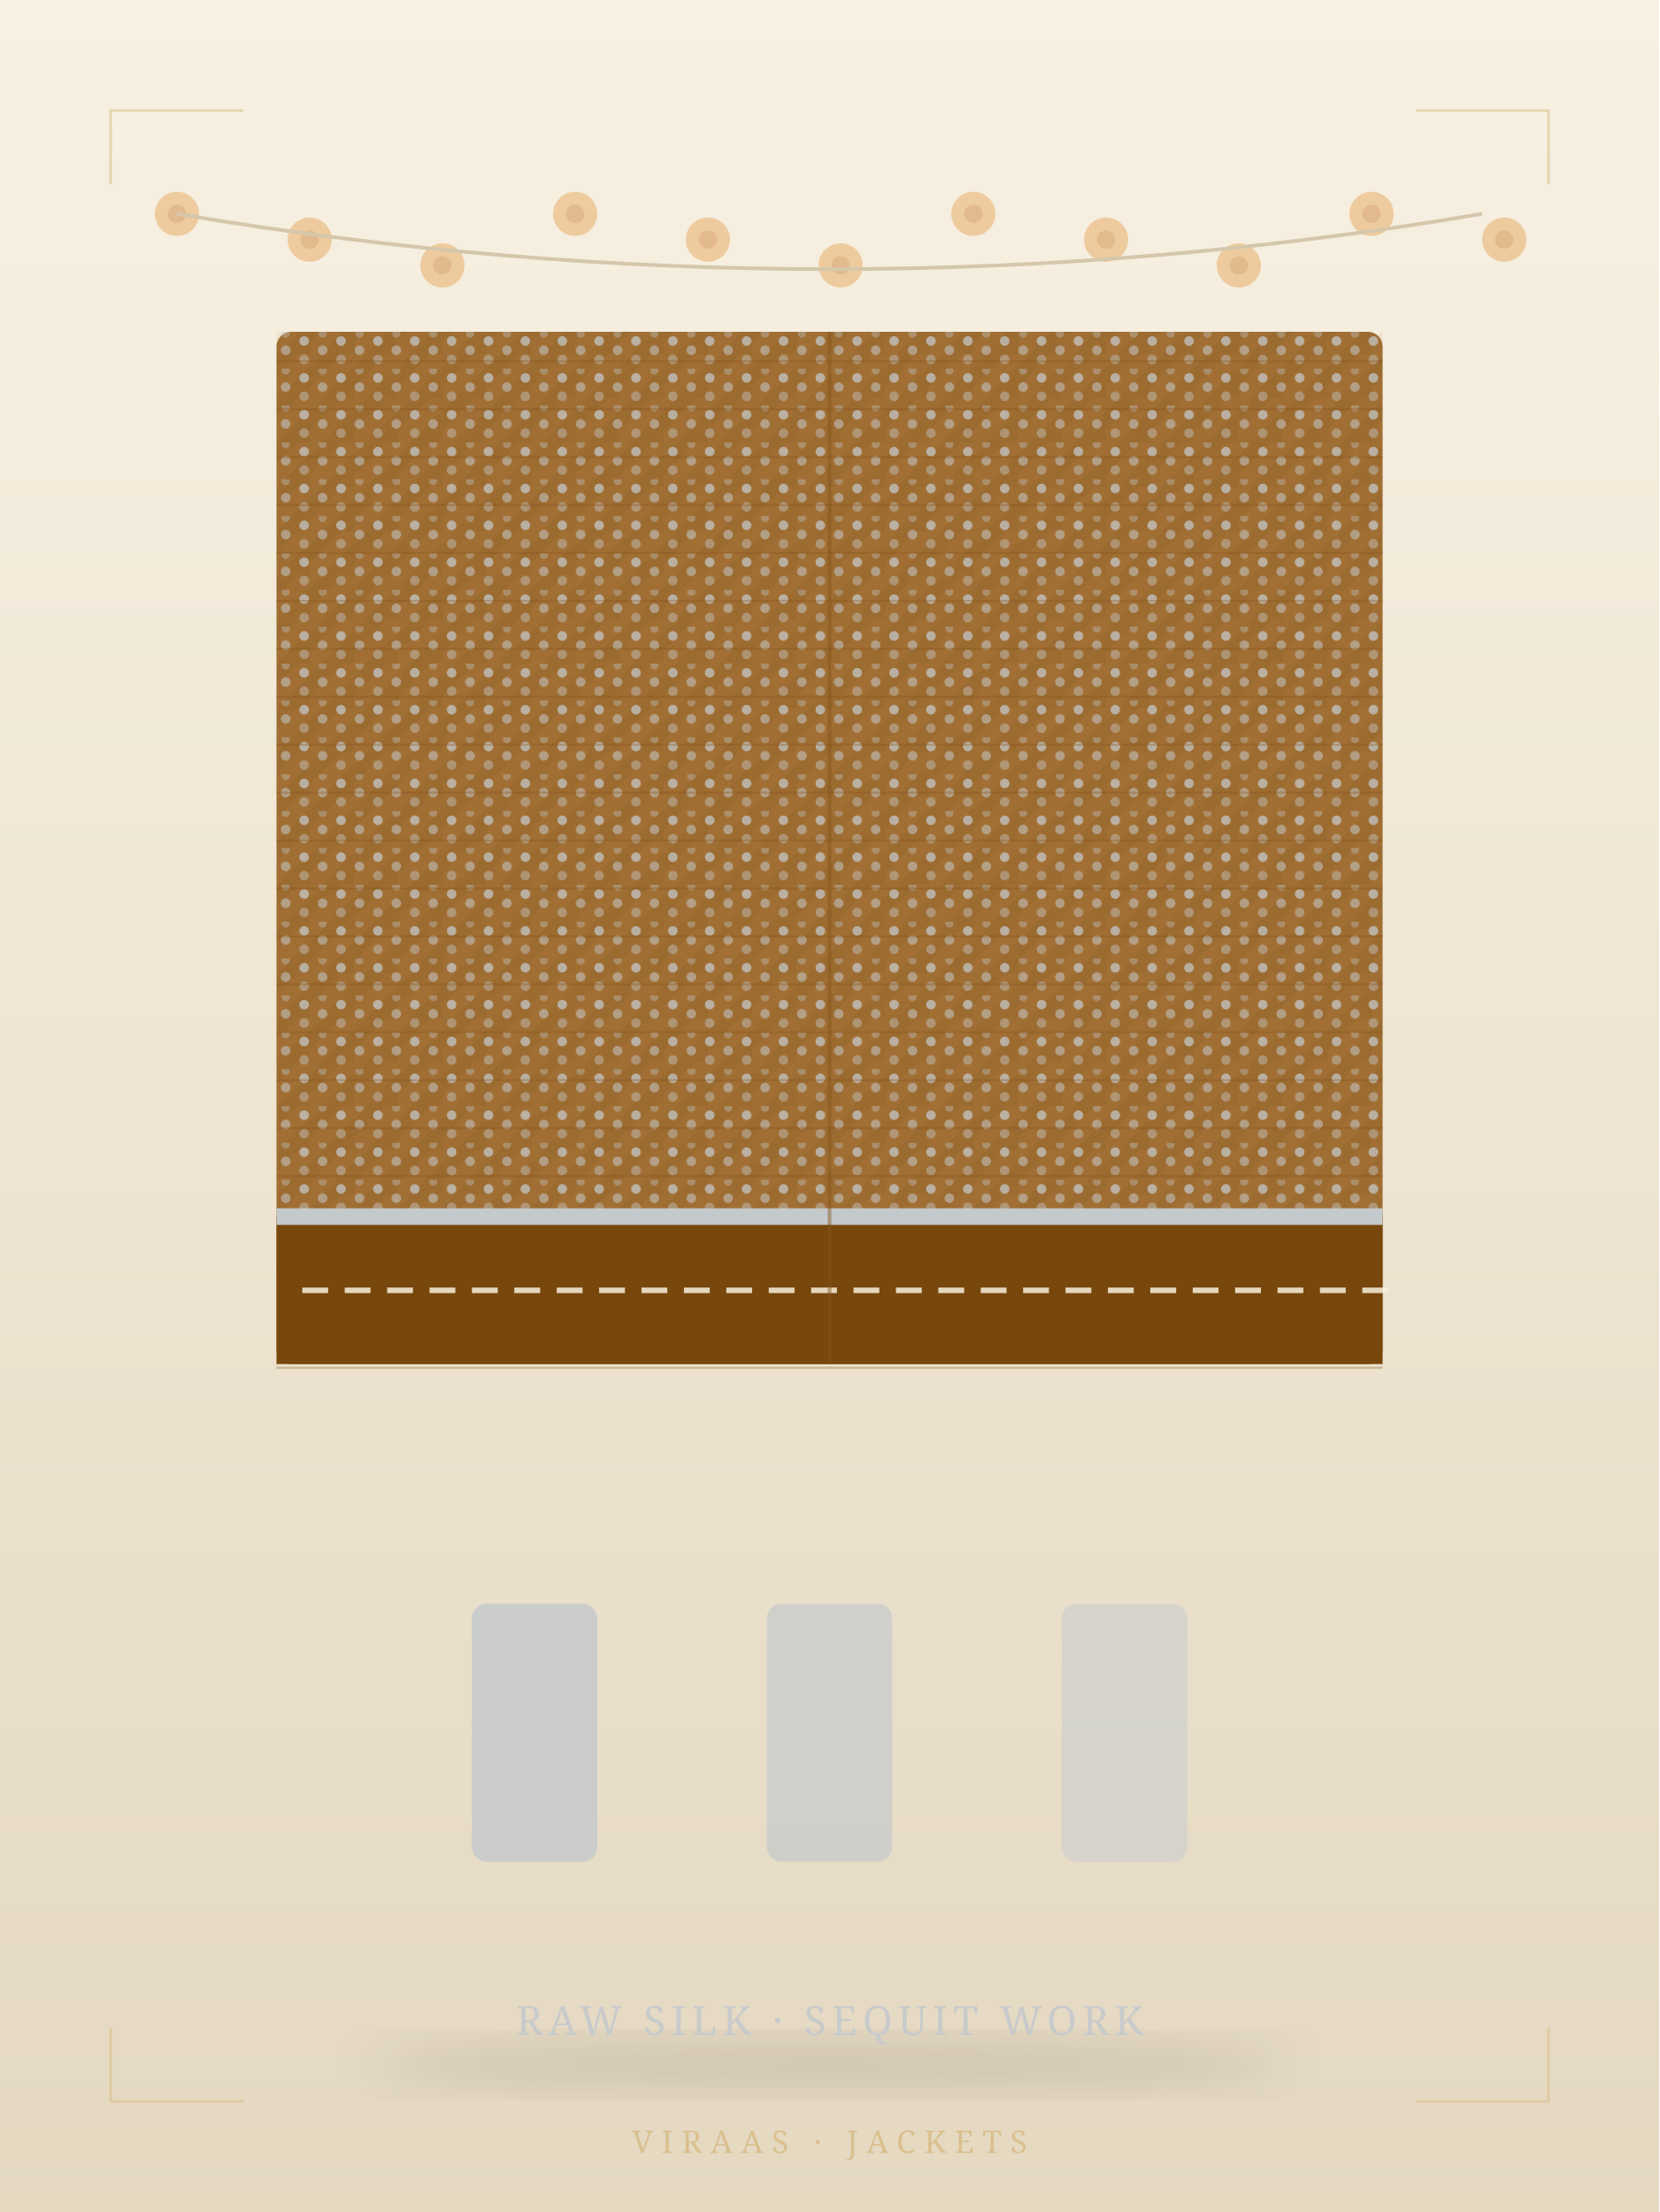
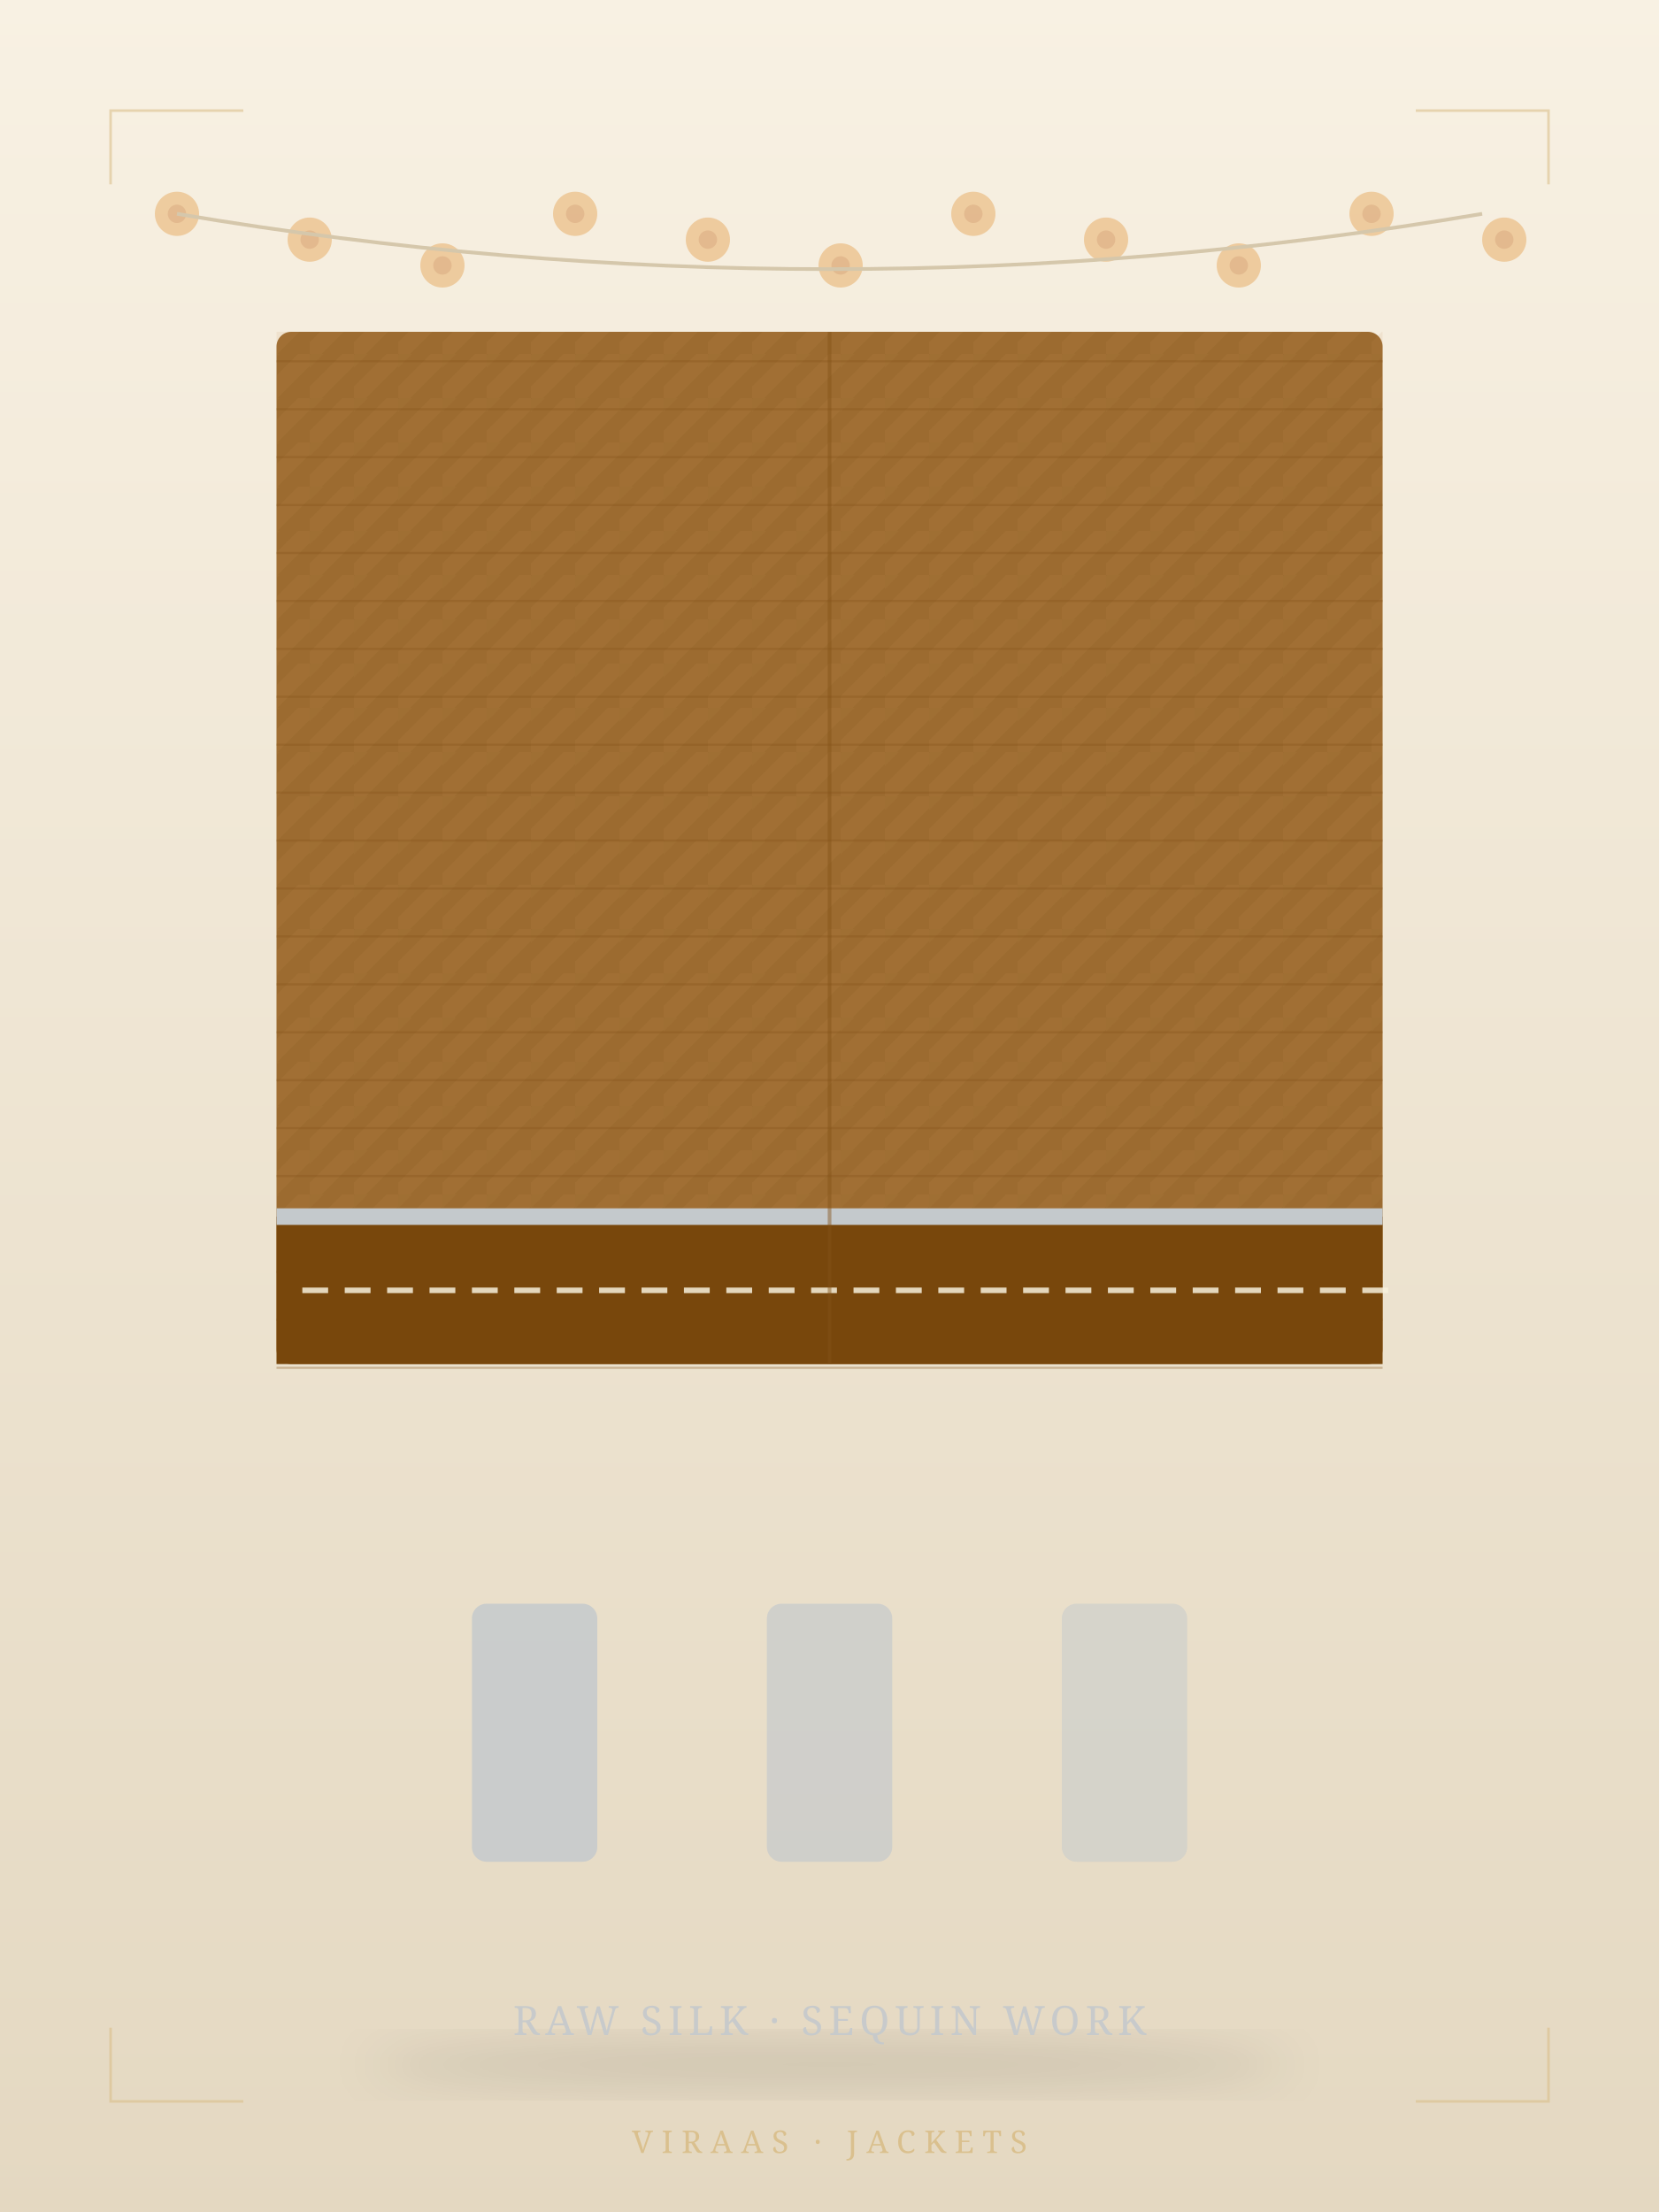
<svg xmlns="http://www.w3.org/2000/svg" viewBox="0 0 900 1200" width="900" height="1200">
  <defs>
    <pattern id="f-v9ndamp" patternUnits="userSpaceOnUse" width="24" height="24">
      <path d="M-8 32 L32 -8" stroke="#c49358" stroke-width="9" opacity="0.12" />
      <path d="M-8 12 L12 -8" stroke="#c49358" stroke-width="5" opacity="0.08" />
-     </pattern>
-     <pattern id="k-v9ndamp" patternUnits="userSpaceOnUse" width="20" height="20">
-       <g fill="#C4C9CC" opacity="0.8">
-         <circle cx="5" cy="5" r="2.6" />
-         <circle cx="15" cy="10" r="2.6" opacity="0.75" />
-         <circle cx="5" cy="15" r="2.6" opacity="0.6" />
-         <circle cx="15" cy="1" r="2.2" opacity="0.5" />
-       </g>
    </pattern>
    <linearGradient id="bgB" x1="0" y1="0" x2="0" y2="1">
      <stop offset="0%" stop-color="#F8F1E3" />
      <stop offset="100%" stop-color="#E4D8C1" />
    </linearGradient>
    <filter id="soft">
      <feGaussianBlur stdDeviation="14" />
    </filter>
    <filter id="soft2">
      <feGaussianBlur stdDeviation="5" />
    </filter>
  </defs>
  <rect width="900" height="1200" fill="url(#bgB)" />
  <ellipse cx="450" cy="1120" rx="250" ry="16" fill="#000" opacity="0.10" filter="url(#soft)" />
  <g opacity="0.42">
    <circle cx="96" cy="116" r="12" fill="#E39B45" />
    <circle cx="96" cy="116" r="5" fill="#C8711F" />
    <circle cx="168" cy="130" r="12" fill="#E39B45" />
    <circle cx="168" cy="130" r="5" fill="#C8711F" />
    <circle cx="240" cy="144" r="12" fill="#E39B45" />
    <circle cx="240" cy="144" r="5" fill="#C8711F" />
    <circle cx="312" cy="116" r="12" fill="#E39B45" />
    <circle cx="312" cy="116" r="5" fill="#C8711F" />
    <circle cx="384" cy="130" r="12" fill="#E39B45" />
    <circle cx="384" cy="130" r="5" fill="#C8711F" />
    <circle cx="456" cy="144" r="12" fill="#E39B45" />
    <circle cx="456" cy="144" r="5" fill="#C8711F" />
    <circle cx="528" cy="116" r="12" fill="#E39B45" />
    <circle cx="528" cy="116" r="5" fill="#C8711F" />
    <circle cx="600" cy="130" r="12" fill="#E39B45" />
    <circle cx="600" cy="130" r="5" fill="#C8711F" />
    <circle cx="672" cy="144" r="12" fill="#E39B45" />
    <circle cx="672" cy="144" r="5" fill="#C8711F" />
    <circle cx="744" cy="116" r="12" fill="#E39B45" />
    <circle cx="744" cy="116" r="5" fill="#C8711F" />
    <circle cx="816" cy="130" r="12" fill="#E39B45" />
    <circle cx="816" cy="130" r="5" fill="#C8711F" />
    <path d="M96 116 Q450 176 804 116" stroke="#A89163" stroke-width="2" fill="none" />
  </g>
  <rect x="150" y="180" width="600" height="560" rx="8" fill="#9C6B30" />
  <rect x="150" y="180" width="600" height="560" fill="url(#f-v9ndamp)" />
-   <rect x="150" y="180" width="600" height="560" fill="url(#k-v9ndamp)" opacity="0.9" />
  <path d="M150 196 h600" stroke="#825116" stroke-width="1.2" opacity="0.30" />
  <path d="M150 222 h600" stroke="#825116" stroke-width="1.2" opacity="0.30" />
  <path d="M150 248 h600" stroke="#825116" stroke-width="1.2" opacity="0.30" />
  <path d="M150 274 h600" stroke="#825116" stroke-width="1.2" opacity="0.30" />
  <path d="M150 300 h600" stroke="#825116" stroke-width="1.2" opacity="0.30" />
  <path d="M150 326 h600" stroke="#825116" stroke-width="1.2" opacity="0.30" />
  <path d="M150 352 h600" stroke="#825116" stroke-width="1.2" opacity="0.30" />
  <path d="M150 378 h600" stroke="#825116" stroke-width="1.2" opacity="0.30" />
  <path d="M150 404 h600" stroke="#825116" stroke-width="1.2" opacity="0.30" />
  <path d="M150 430 h600" stroke="#825116" stroke-width="1.2" opacity="0.30" />
  <path d="M150 456 h600" stroke="#825116" stroke-width="1.2" opacity="0.30" />
  <path d="M150 482 h600" stroke="#825116" stroke-width="1.2" opacity="0.30" />
  <path d="M150 508 h600" stroke="#825116" stroke-width="1.2" opacity="0.30" />
  <path d="M150 534 h600" stroke="#825116" stroke-width="1.2" opacity="0.30" />
  <path d="M150 560 h600" stroke="#825116" stroke-width="1.2" opacity="0.30" />
  <path d="M150 586 h600" stroke="#825116" stroke-width="1.2" opacity="0.30" />
  <path d="M150 612 h600" stroke="#825116" stroke-width="1.2" opacity="0.30" />
  <path d="M150 638 h600" stroke="#825116" stroke-width="1.2" opacity="0.30" />
  <path d="M150 664 h600" stroke="#825116" stroke-width="1.2" opacity="0.30" />
  <path d="M150 690 h600" stroke="#825116" stroke-width="1.2" opacity="0.30" />
  <path d="M150 716 h600" stroke="#825116" stroke-width="1.2" opacity="0.30" />
  <path d="M150 742 h600" stroke="#825116" stroke-width="1.2" opacity="0.30" />
  <path d="M150 660 h600 l0 80 h-600z" fill="#78470c" />
  <path d="M150 660 h600" stroke="#C4C9CC" stroke-width="9" />
  <path d="M164 700 l14 0" stroke="#F7F0DC" stroke-width="3" opacity="0.85" />
  <path d="M187 700 l14 0" stroke="#F7F0DC" stroke-width="3" opacity="0.85" />
  <path d="M210 700 l14 0" stroke="#F7F0DC" stroke-width="3" opacity="0.85" />
  <path d="M233 700 l14 0" stroke="#F7F0DC" stroke-width="3" opacity="0.85" />
  <path d="M256 700 l14 0" stroke="#F7F0DC" stroke-width="3" opacity="0.85" />
  <path d="M279 700 l14 0" stroke="#F7F0DC" stroke-width="3" opacity="0.85" />
  <path d="M302 700 l14 0" stroke="#F7F0DC" stroke-width="3" opacity="0.85" />
  <path d="M325 700 l14 0" stroke="#F7F0DC" stroke-width="3" opacity="0.85" />
  <path d="M348 700 l14 0" stroke="#F7F0DC" stroke-width="3" opacity="0.85" />
  <path d="M371 700 l14 0" stroke="#F7F0DC" stroke-width="3" opacity="0.85" />
  <path d="M394 700 l14 0" stroke="#F7F0DC" stroke-width="3" opacity="0.85" />
  <path d="M417 700 l14 0" stroke="#F7F0DC" stroke-width="3" opacity="0.85" />
  <path d="M440 700 l14 0" stroke="#F7F0DC" stroke-width="3" opacity="0.85" />
  <path d="M463 700 l14 0" stroke="#F7F0DC" stroke-width="3" opacity="0.85" />
  <path d="M486 700 l14 0" stroke="#F7F0DC" stroke-width="3" opacity="0.85" />
  <path d="M509 700 l14 0" stroke="#F7F0DC" stroke-width="3" opacity="0.85" />
  <path d="M532 700 l14 0" stroke="#F7F0DC" stroke-width="3" opacity="0.85" />
  <path d="M555 700 l14 0" stroke="#F7F0DC" stroke-width="3" opacity="0.85" />
  <path d="M578 700 l14 0" stroke="#F7F0DC" stroke-width="3" opacity="0.85" />
  <path d="M601 700 l14 0" stroke="#F7F0DC" stroke-width="3" opacity="0.85" />
  <path d="M624 700 l14 0" stroke="#F7F0DC" stroke-width="3" opacity="0.85" />
  <path d="M647 700 l14 0" stroke="#F7F0DC" stroke-width="3" opacity="0.85" />
  <path d="M670 700 l14 0" stroke="#F7F0DC" stroke-width="3" opacity="0.85" />
  <path d="M693 700 l14 0" stroke="#F7F0DC" stroke-width="3" opacity="0.85" />
  <path d="M716 700 l14 0" stroke="#F7F0DC" stroke-width="3" opacity="0.85" />
  <path d="M739 700 l14 0" stroke="#F7F0DC" stroke-width="3" opacity="0.85" />
  <path d="M450 180 V740" stroke="#825116" stroke-width="2" opacity="0.45" />
  <g opacity="0.92" transform="translate(450 940)">
    <g transform="translate(-160 0)">
      <rect x="-34" y="-70" width="68" height="140" rx="8" fill="#C4C9CC" opacity="0.9" />
    </g>
    <g transform="translate(0 0)">
      <rect x="-34" y="-70" width="68" height="140" rx="8" fill="#C4C9CC" opacity="0.74" />
    </g>
    <g transform="translate(160 0)">
      <rect x="-34" y="-70" width="68" height="140" rx="8" fill="#C4C9CC" opacity="0.58" />
    </g>
  </g>
-   <text x="450" y="1104" text-anchor="middle" font-family="Georgia, serif" font-size="22" letter-spacing="3" fill="#C4C9CC" opacity="0.9">RAW SILK · SEQUIT WORK</text>
+   <text x="450" y="1104" text-anchor="middle" font-family="Georgia, serif" font-size="22" letter-spacing="3" fill="#C4C9CC" opacity="0.9">RAW SILK · SEQUIN WORK</text>
  <g fill="none" stroke="#D8BC85" opacity="0.55" stroke-width="1.4">
    <path d="M60 100 V60 H132" />
    <path d="M768 60 H840 V100" />
    <path d="M60 1100 V1140 H132" />
    <path d="M768 1140 H840 V1100" />
  </g>
  <text x="450" y="1168" text-anchor="middle" font-family="Georgia, serif" font-size="17" letter-spacing="4.6" fill="#D8BC85" opacity="0.85">VIRAAS · JACKETS</text>
</svg>
